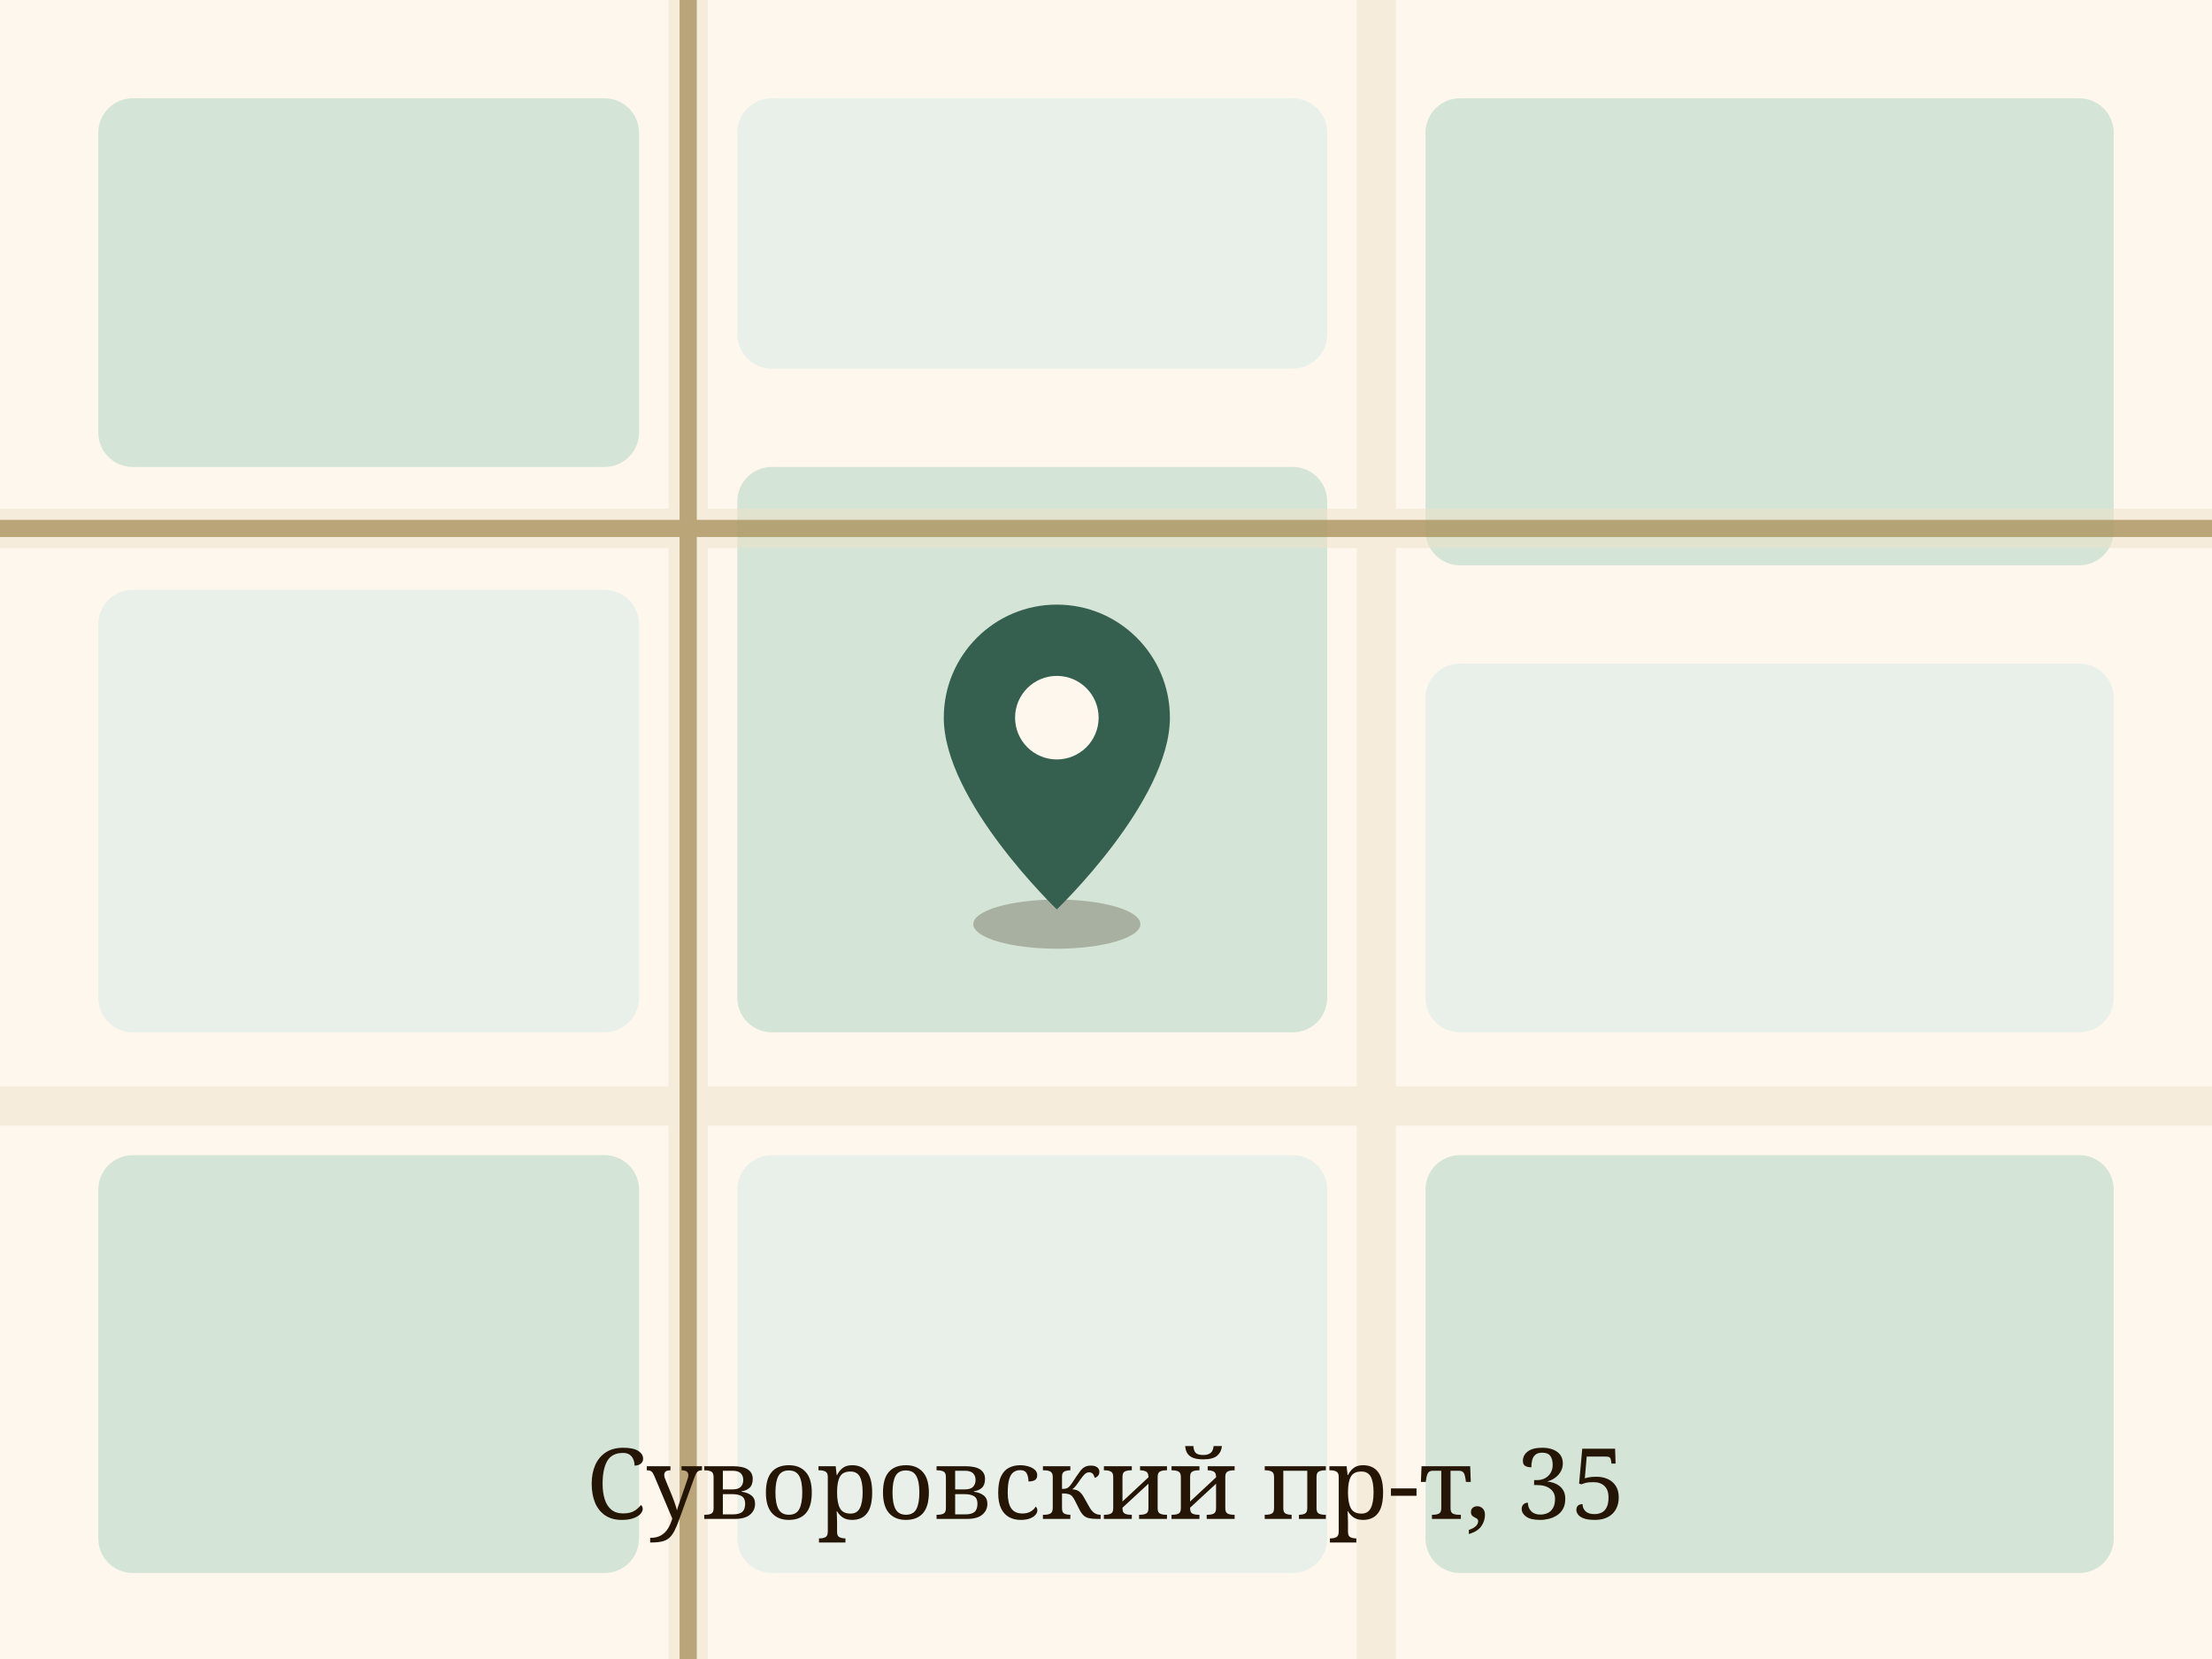
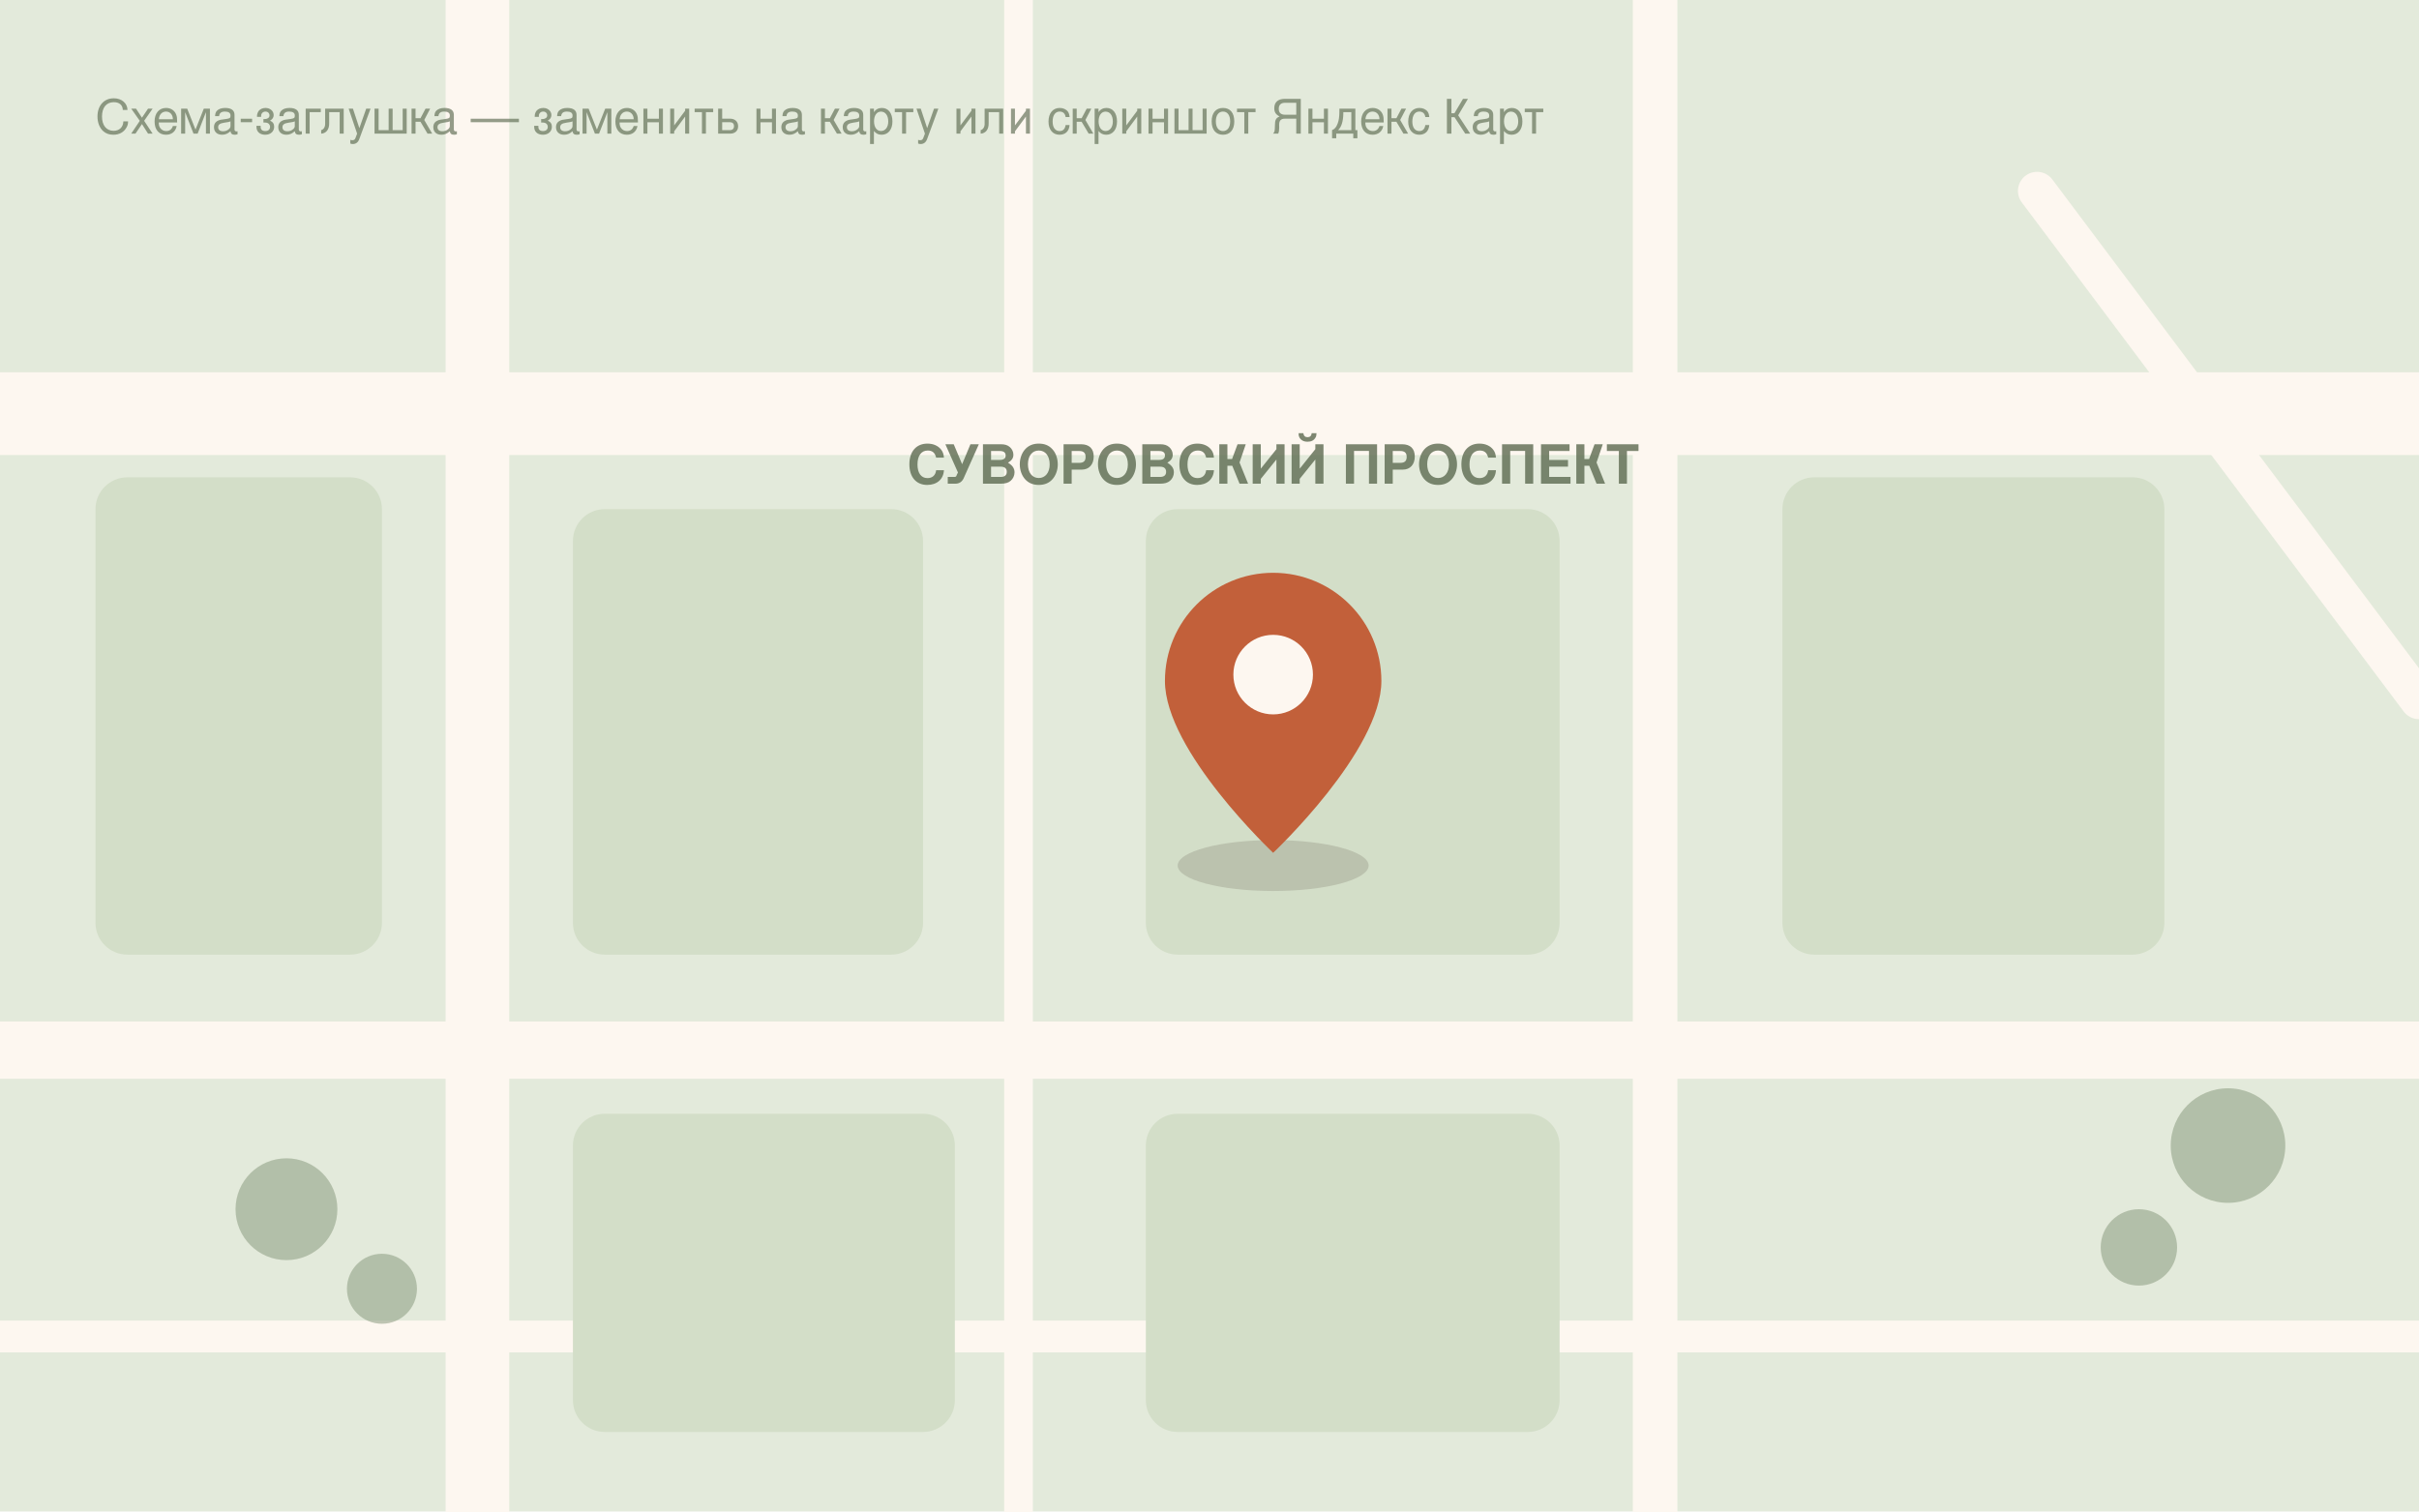
- <svg xmlns="http://www.w3.org/2000/svg" viewBox="0 0 900 675" width="900" height="675" role="img">
-   <rect width="900" height="675" fill="#FDF7EE" />
-   <rect x="40" y="40" width="220" height="150" rx="14" fill="#CFE2D5" opacity=".9" />
-   <rect x="300" y="40" width="240" height="110" rx="14" fill="#E6F0E9" opacity=".9" />
-   <rect x="580" y="40" width="280" height="190" rx="14" fill="#CFE2D5" opacity=".9" />
-   <rect x="40" y="240" width="220" height="180" rx="14" fill="#E6F0E9" opacity=".9" />
-   <rect x="300" y="190" width="240" height="230" rx="14" fill="#CFE2D5" opacity=".9" />
-   <rect x="580" y="270" width="280" height="150" rx="14" fill="#E6F0E9" opacity=".9" />
-   <rect x="40" y="470" width="220" height="170" rx="14" fill="#CFE2D5" opacity=".9" />
-   <rect x="300" y="470" width="240" height="170" rx="14" fill="#E6F0E9" opacity=".9" />
-   <rect x="580" y="470" width="280" height="170" rx="14" fill="#CFE2D5" opacity=".9" />
-   <g stroke="#EFE2C8" stroke-width="16" stroke-linecap="round" opacity=".5">
-     <path d="M0 215h900M0 450h900M280 0v675M560 0v675" />
+ <svg xmlns="http://www.w3.org/2000/svg" viewBox="0 0 760 475" width="760" height="475" role="img" aria-label="Схема: Суворовский проспект, 35">
+   <rect width="760" height="475" fill="#E3EADB" />
+   <g stroke="#FDF7F0" stroke-linecap="round" fill="none">
+     <path d="M-20 130 H780" stroke-width="26" />
+     <path d="M-20 330 H780" stroke-width="18" />
+     <path d="M150 -20 V500" stroke-width="20" />
+     <path d="M520 -20 V500" stroke-width="14" />
+     <path d="M-20 420 H780" stroke-width="10" />
+     <path d="M320 -20 V500" stroke-width="9" />
+     <path d="M640 60 L760 220" stroke-width="12" />
  </g>
-   <g stroke="#A48D55" stroke-width="7" stroke-linecap="round" opacity=".75">
-     <path d="M0 215h900M280 0v675" />
+   <g fill="#D3DEC8">
+     <rect x="180" y="160" width="110" height="140" rx="10" />
+     <rect x="360" y="160" width="130" height="140" rx="10" />
+     <rect x="560" y="150" width="120" height="150" rx="10" />
+     <rect x="30" y="150" width="90" height="150" rx="10" />
+     <rect x="180" y="350" width="120" height="100" rx="10" />
+     <rect x="360" y="350" width="130" height="100" rx="10" />
  </g>
-   <g transform="translate(430 300)">
-     <ellipse cx="0" cy="76" rx="34" ry="10" fill="#251505" opacity=".25" />
-     <path d="M0 70S46 26 46-8A46 46 0 1 0-46-8C-46 26 0 70 0 70z" fill="#35604F" />
-     <circle cx="0" cy="-8" r="17" fill="#FDF7EE" />
+   <g fill="#8B9B7F" opacity=".55">
+     <circle cx="90" cy="380" r="16" />
+     <circle cx="120" cy="405" r="11" />
+     <circle cx="700" cy="360" r="18" />
+     <circle cx="672" cy="392" r="12" />
  </g>
-   <text x="50%" y="618" text-anchor="middle" font-family="Georgia,serif" font-size="40" fill="#251505">Суворовский пр-т, 35</text>
+   <g transform="translate(400 210)">
+     <ellipse cx="0" cy="62" rx="30" ry="8" fill="#3A2A21" opacity=".16" />
+     <path d="M0 58C0 58 34 26 34 4A34 34 0 1 0-34 4C-34 26 0 58 0 58Z" fill="#C2603A" />
+     <circle cx="0" cy="2" r="12.5" fill="#FDF7F0" />
+   </g>
+   <text x="400" y="152" text-anchor="middle" font-family="Helvetica, Arial, sans-serif" font-size="17" font-weight="bold" fill="#5C6A50" opacity=".8">СУВОРОВСКИЙ ПРОСПЕКТ</text>
+   <text x="30" y="42" font-family="Helvetica, Arial, sans-serif" font-size="15" fill="#5C6A50" opacity=".65">Схема-заглушка — заменить на карту или скриншот Яндекс Карт</text>
</svg>
